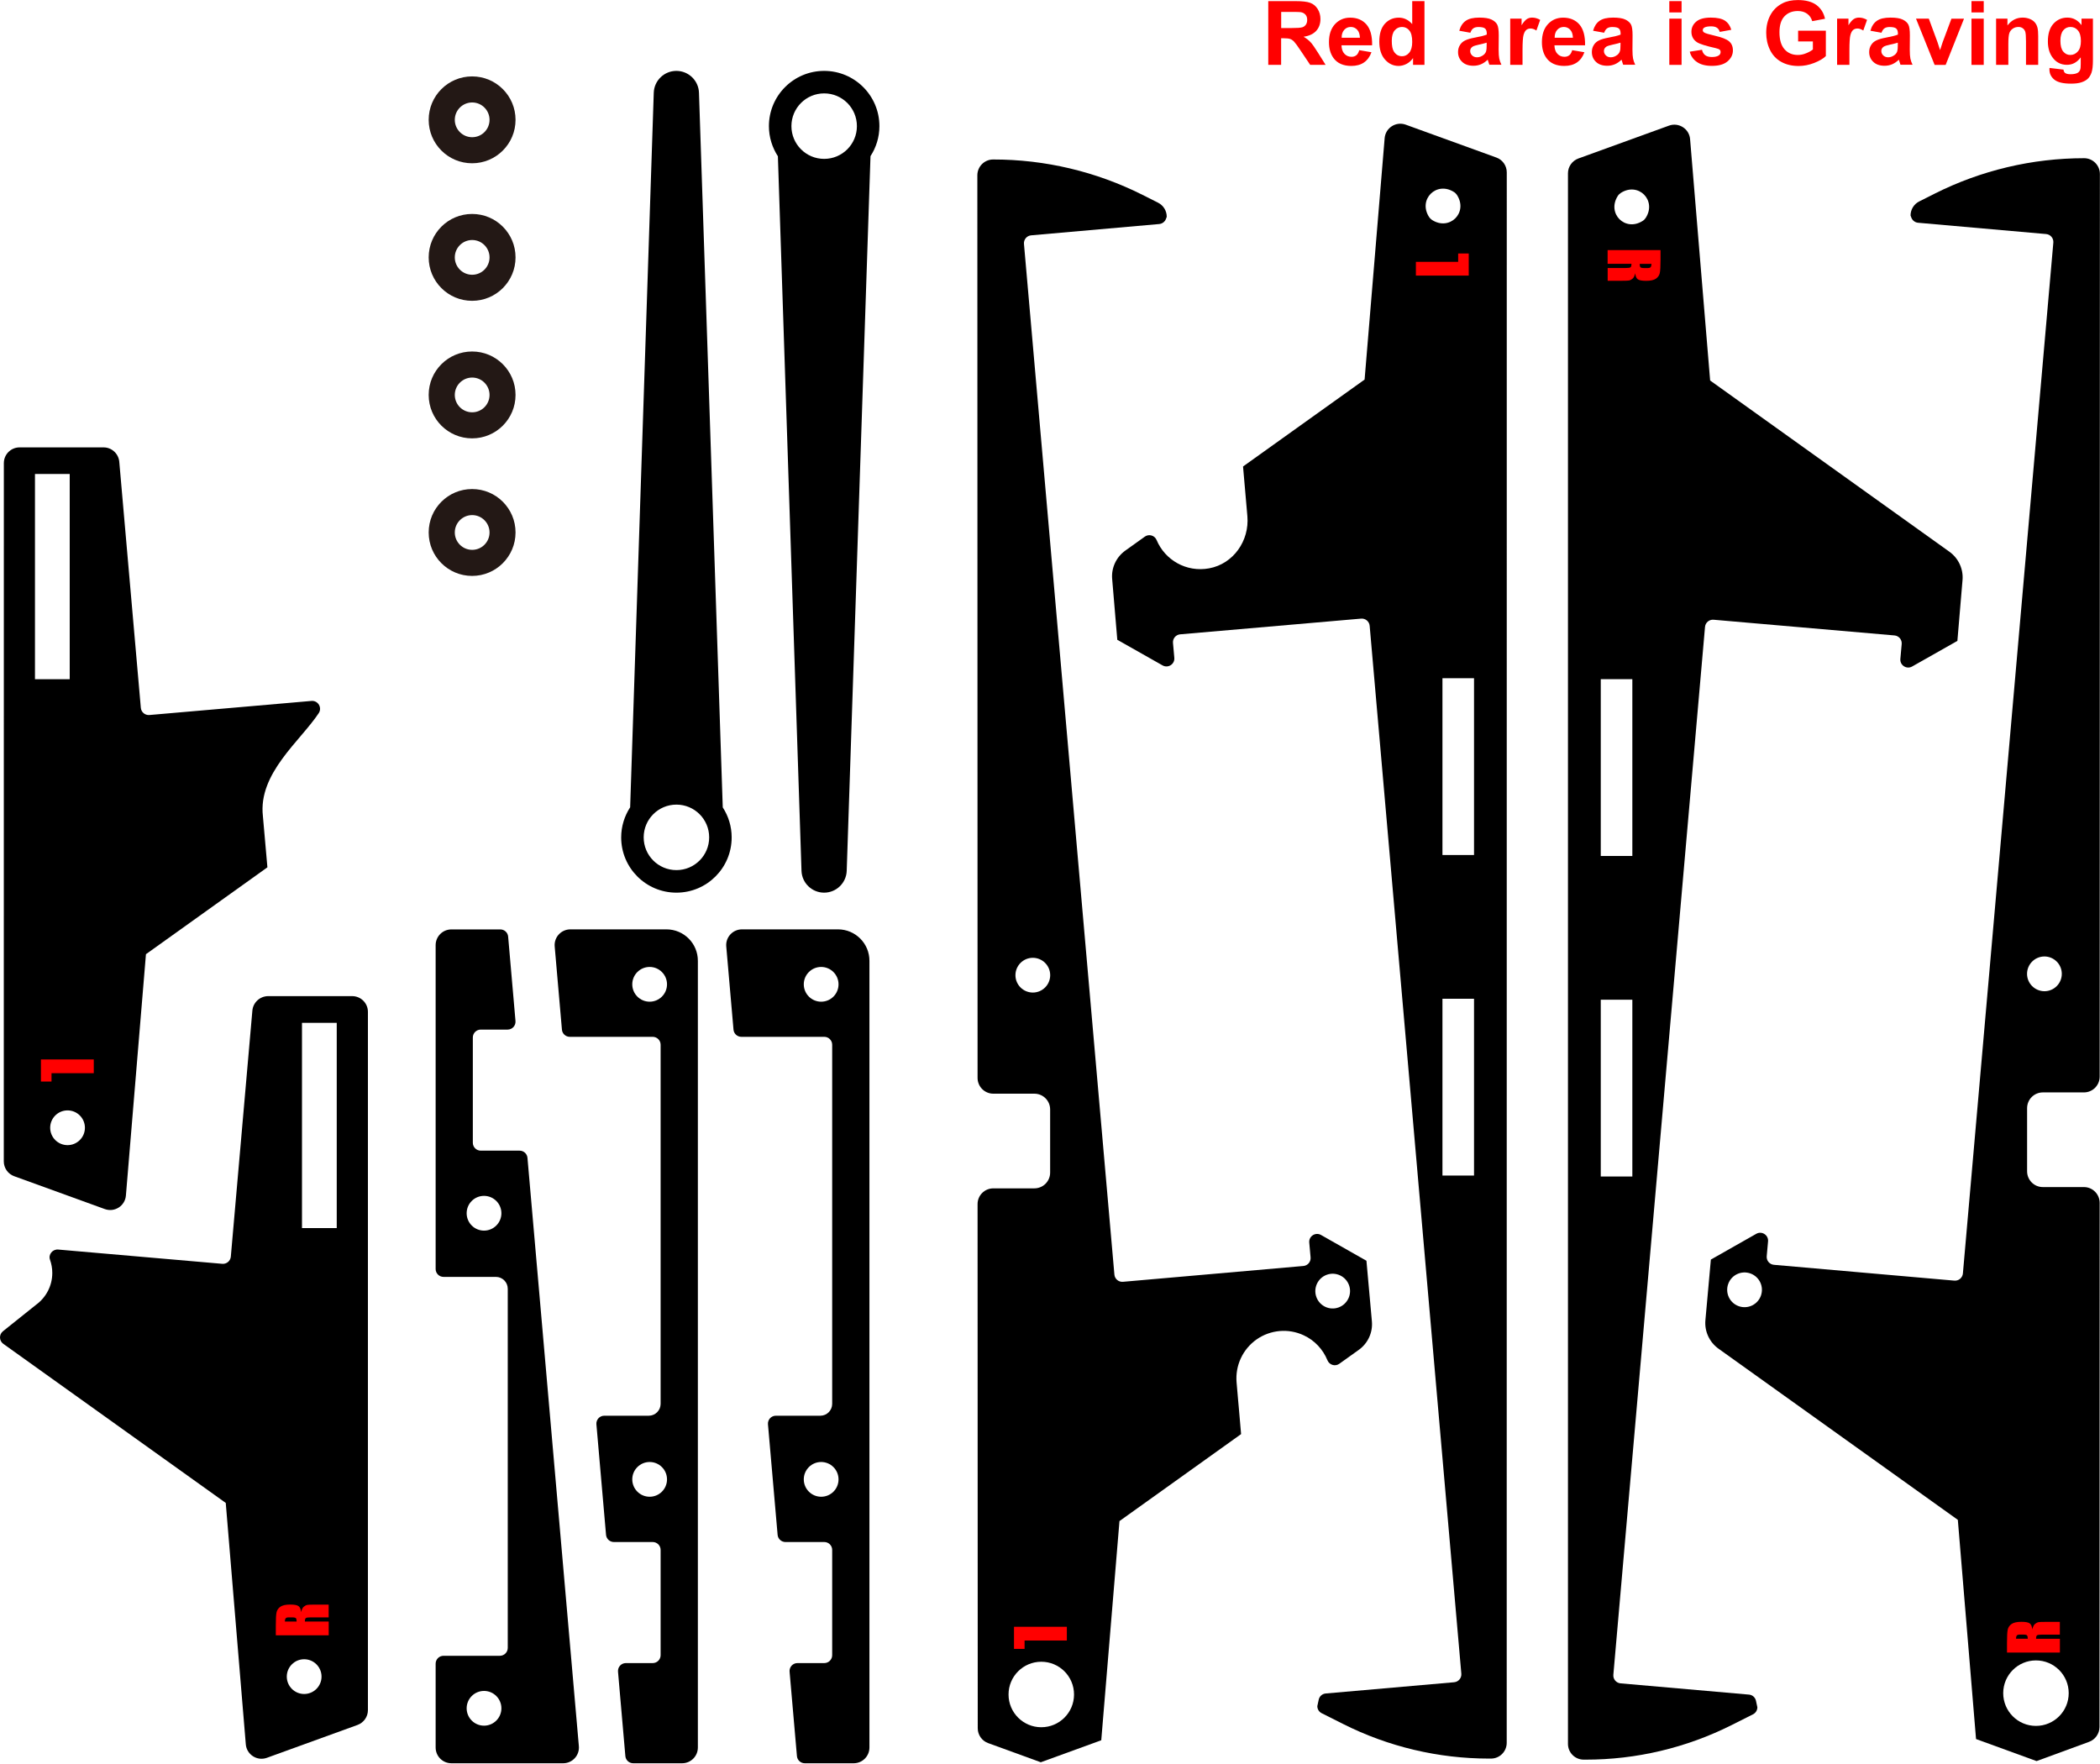
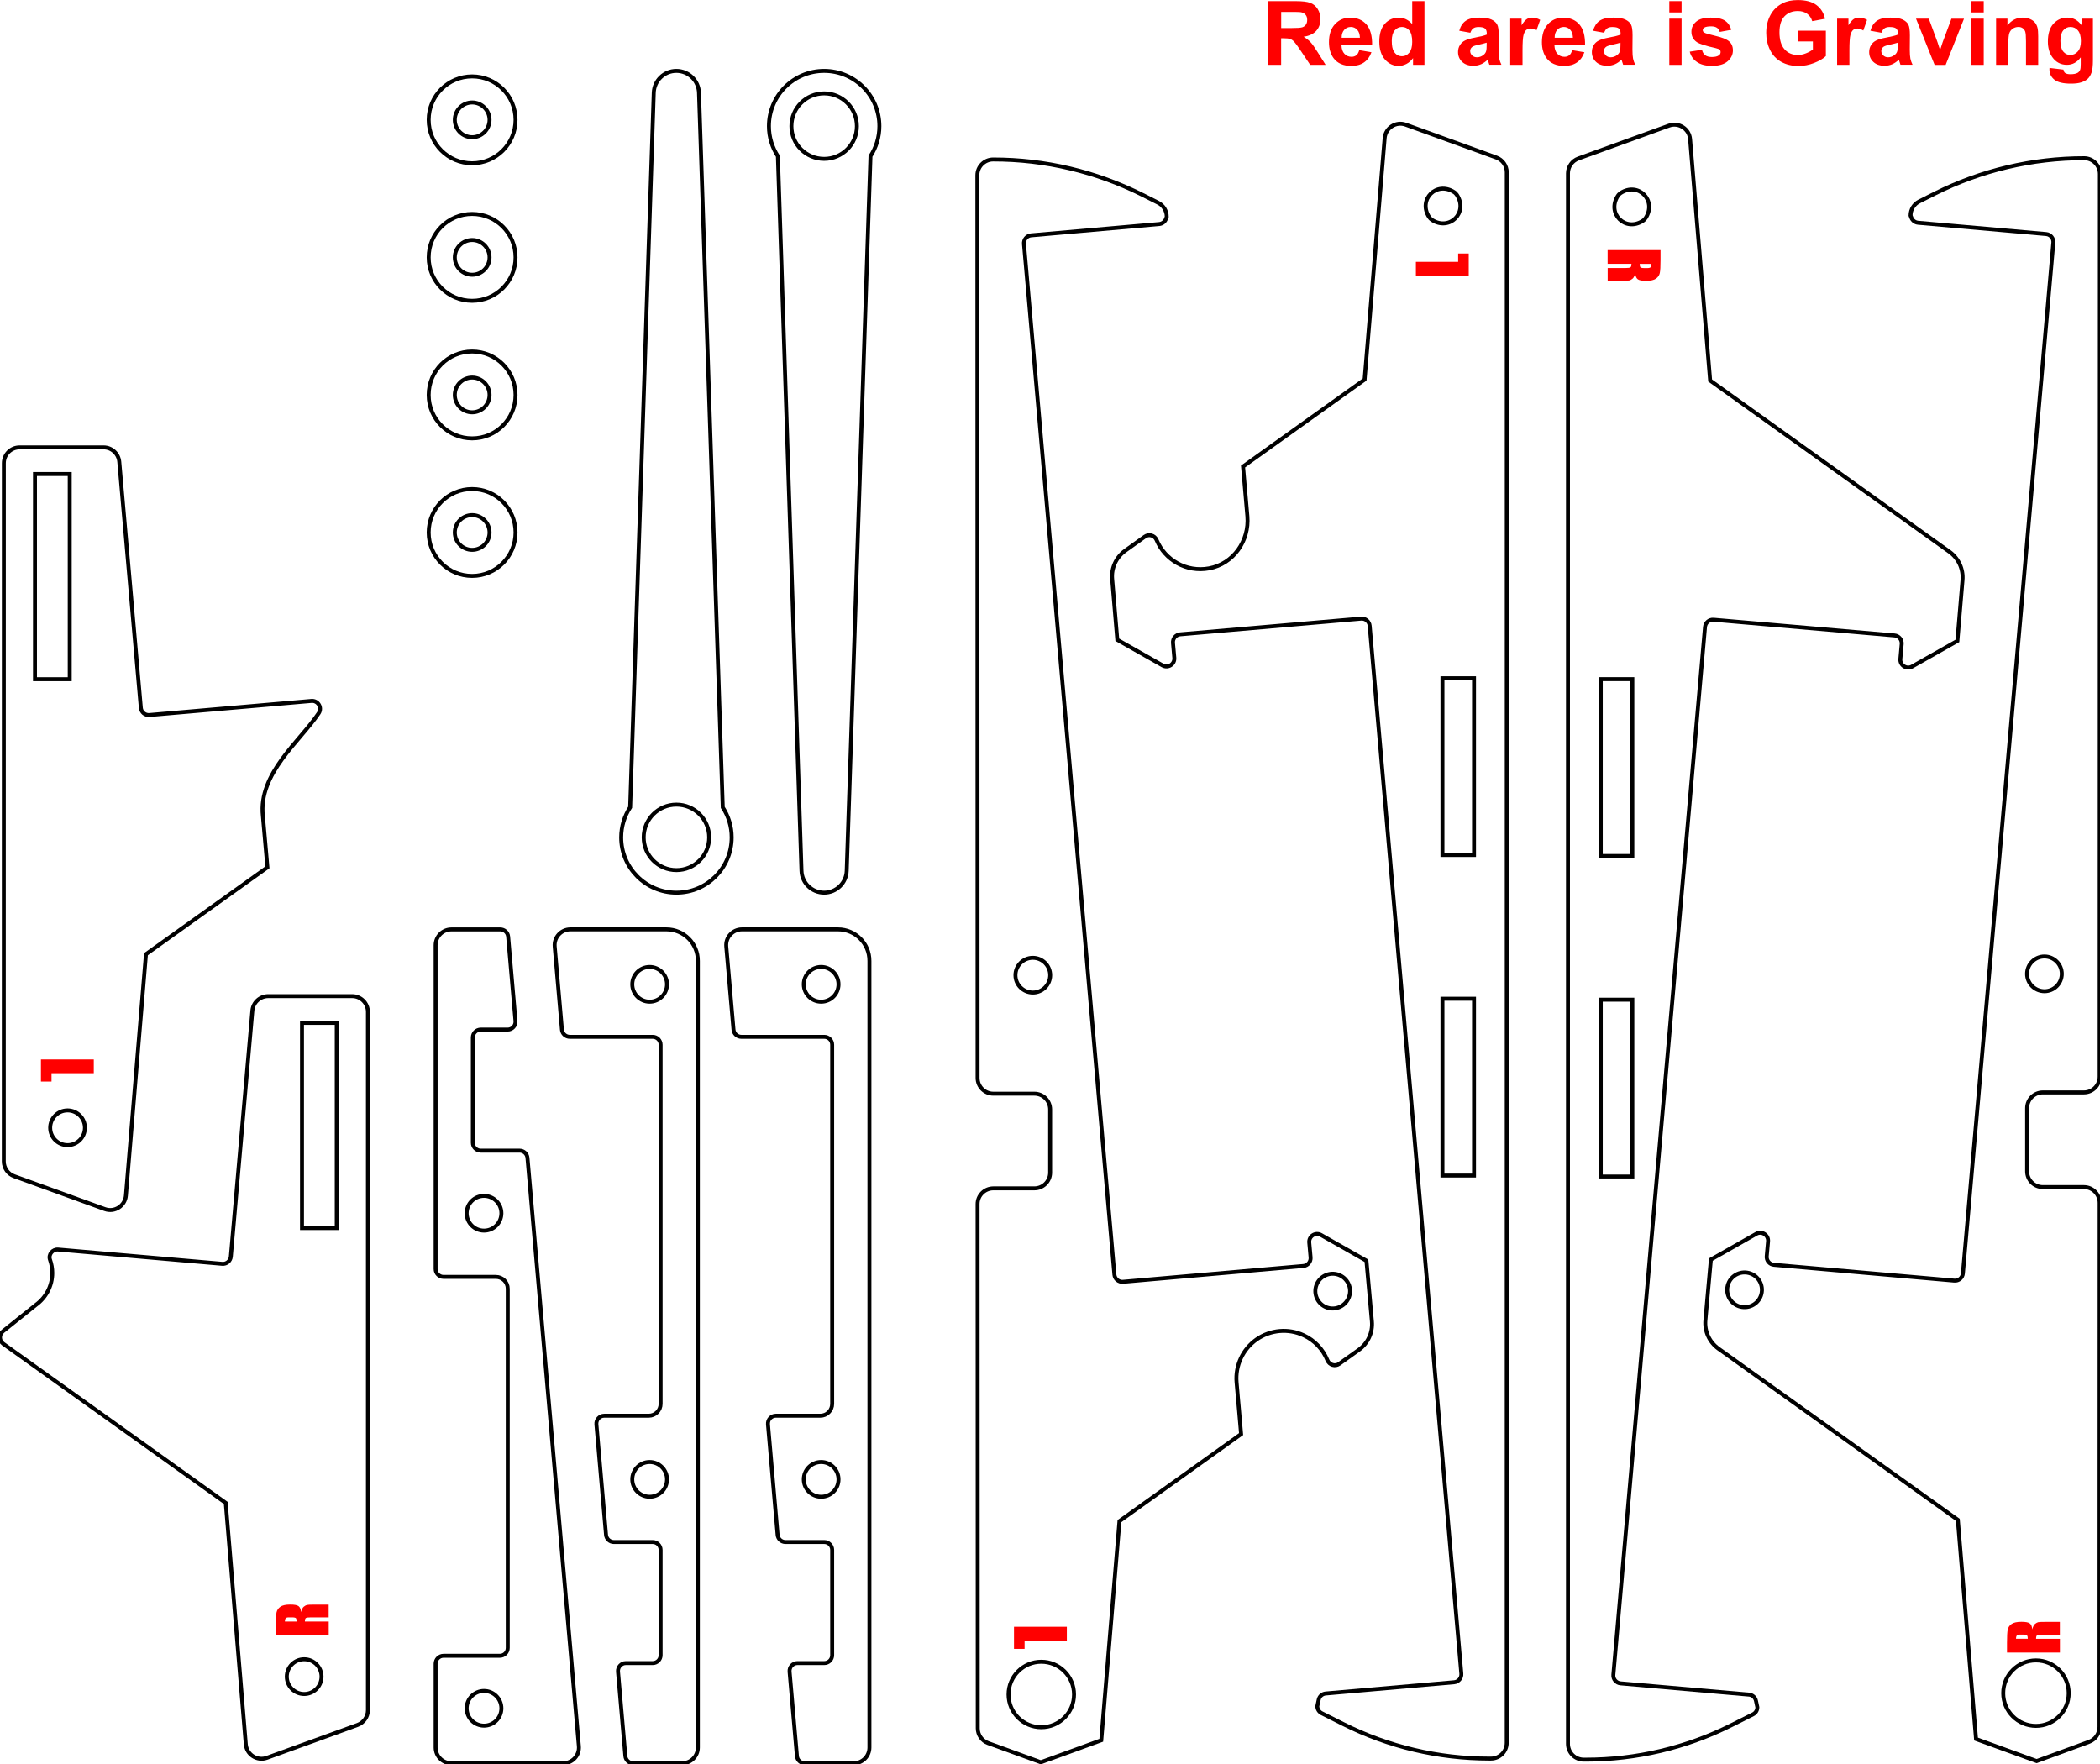
<svg xmlns="http://www.w3.org/2000/svg" version="1.1" x="0px" y="0px" viewBox="0 0 377.11 316.68" style="enable-background:new 0 0 377.11 316.68;" xml:space="preserve">
  <style type="text/css">
- 	.st0{fill:#231815;}
+ 	.st0{fill:none;stroke:#000000;stroke-width:0.709;stroke-miterlimit:10;}
	.st1{fill:#FF0000;}
</style>
  <g id="cut">
-     <path d="M119.67,166.89h-17.24c-1.66,0-2.97,1.42-2.82,3.08l1.3,14.93c0.06,0.73,0.68,1.29,1.41,1.29h14.89   c0.78,0,1.42,0.63,1.42,1.42v64.49c0,1.17-0.95,2.13-2.13,2.13h-7.99c-0.83,0-1.48,0.71-1.41,1.54l1.73,19.85   c0.06,0.73,0.68,1.29,1.41,1.29h6.97c0.78,0,1.42,0.63,1.42,1.42v18.9c0,0.78-0.63,1.42-1.42,1.42h-4.82   c-0.83,0-1.48,0.71-1.41,1.54l1.32,15.16c0.06,0.73,0.68,1.29,1.41,1.29l8.78,0c1.57,0,2.83-1.27,2.83-2.83l0-141.24   C125.34,169.43,122.81,166.89,119.67,166.89z M116.66,268.78c-1.72,0-3.12-1.4-3.12-3.12c0-1.72,1.4-3.12,3.12-3.12   c1.72,0,3.12,1.4,3.12,3.12C119.78,267.39,118.38,268.78,116.66,268.78z M116.66,179.88c-1.72,0-3.12-1.4-3.12-3.12   c0-1.72,1.4-3.12,3.12-3.12c1.72,0,3.12,1.4,3.12,3.12C119.78,178.48,118.38,179.88,116.66,179.88z" />
-     <path d="M150.48,166.89h-17.24c-1.66,0-2.97,1.42-2.82,3.08l1.3,14.93c0.06,0.73,0.68,1.29,1.41,1.29h14.89   c0.78,0,1.42,0.63,1.42,1.42v64.49c0,1.17-0.95,2.13-2.13,2.13h-7.99c-0.83,0-1.48,0.71-1.41,1.54l1.73,19.85   c0.06,0.73,0.68,1.29,1.41,1.29h6.97c0.78,0,1.42,0.63,1.42,1.42v18.9c0,0.78-0.63,1.42-1.42,1.42h-4.82   c-0.83,0-1.48,0.71-1.41,1.54l1.32,15.16c0.06,0.73,0.68,1.29,1.41,1.29l8.78,0c1.57,0,2.83-1.27,2.83-2.83l0-141.24   C156.15,169.43,153.61,166.89,150.48,166.89z M147.46,268.78c-1.72,0-3.12-1.4-3.12-3.12c0-1.72,1.4-3.12,3.12-3.12   c1.72,0,3.12,1.4,3.12,3.12C150.58,267.39,149.19,268.78,147.46,268.78z M147.46,179.88c-1.72,0-3.12-1.4-3.12-3.12   c0-1.72,1.4-3.12,3.12-3.12c1.72,0,3.12,1.4,3.12,3.12C150.58,178.48,149.19,179.88,147.46,179.88z" />
-     <path d="M79.65,229.3h9.4c1.17,0,2.13,0.95,2.13,2.13v64.49c0,0.78-0.63,1.42-1.42,1.42H79.65c-0.78,0-1.42,0.63-1.42,1.42l0,15.05   c0,1.57,1.27,2.83,2.83,2.83h20.07c1.66,0,2.97-1.42,2.82-3.08l-9.23-105.64c-0.06-0.73-0.68-1.29-1.41-1.29h-6.98   c-0.78,0-1.42-0.63-1.42-1.42v-18.9c0-0.78,0.63-1.42,1.42-1.42h4.83c0.83,0,1.48-0.71,1.41-1.54l-1.32-15.16   c-0.06-0.73-0.68-1.29-1.41-1.29l-8.78,0c-1.57,0-2.83,1.27-2.83,2.83l0,58.16C78.23,228.67,78.87,229.3,79.65,229.3z    M86.92,309.89c-1.72,0-3.12-1.4-3.12-3.12c0-1.72,1.4-3.12,3.12-3.12c1.72,0,3.12,1.4,3.12,3.12   C90.04,308.49,88.64,309.89,86.92,309.89z M86.92,214.75c1.72,0,3.12,1.4,3.12,3.12c0,1.72-1.4,3.12-3.12,3.12   c-1.72,0-3.12-1.4-3.12-3.12C83.8,216.14,85.2,214.75,86.92,214.75z" />
+     <path class="st0" d="M119.67,166.89h-17.24c-1.66,0-2.97,1.42-2.82,3.08l1.3,14.93c0.06,0.73,0.68,1.29,1.41,1.29h14.89   c0.78,0,1.42,0.63,1.42,1.42v64.49c0,1.17-0.95,2.13-2.13,2.13h-7.99c-0.83,0-1.48,0.71-1.41,1.54l1.73,19.85   c0.06,0.73,0.68,1.29,1.41,1.29h6.97c0.78,0,1.42,0.63,1.42,1.42v18.9c0,0.78-0.63,1.42-1.42,1.42h-4.82   c-0.83,0-1.48,0.71-1.41,1.54l1.32,15.16c0.06,0.73,0.68,1.29,1.41,1.29l8.78,0c1.57,0,2.83-1.27,2.83-2.83l0-141.24   C125.34,169.43,122.81,166.89,119.67,166.89z M116.66,268.78c-1.72,0-3.12-1.4-3.12-3.12c0-1.72,1.4-3.12,3.12-3.12   c1.72,0,3.12,1.4,3.12,3.12C119.78,267.39,118.38,268.78,116.66,268.78z M116.66,179.88c-1.72,0-3.12-1.4-3.12-3.12   c0-1.72,1.4-3.12,3.12-3.12c1.72,0,3.12,1.4,3.12,3.12C119.78,178.48,118.38,179.88,116.66,179.88z" />
+     <path class="st0" d="M150.48,166.89h-17.24c-1.66,0-2.97,1.42-2.82,3.08l1.3,14.93c0.06,0.73,0.68,1.29,1.41,1.29h14.89   c0.78,0,1.42,0.63,1.42,1.42v64.49c0,1.17-0.95,2.13-2.13,2.13h-7.99c-0.83,0-1.48,0.71-1.41,1.54l1.73,19.85   c0.06,0.73,0.68,1.29,1.41,1.29h6.97c0.78,0,1.42,0.63,1.42,1.42v18.9c0,0.78-0.63,1.42-1.42,1.42h-4.82   c-0.83,0-1.48,0.71-1.41,1.54l1.32,15.16c0.06,0.73,0.68,1.29,1.41,1.29l8.78,0c1.57,0,2.83-1.27,2.83-2.83l0-141.24   C156.15,169.43,153.61,166.89,150.48,166.89z M147.46,268.78c-1.72,0-3.12-1.4-3.12-3.12c0-1.72,1.4-3.12,3.12-3.12   c1.72,0,3.12,1.4,3.12,3.12C150.58,267.39,149.19,268.78,147.46,268.78z M147.46,179.88c-1.72,0-3.12-1.4-3.12-3.12   c0-1.72,1.4-3.12,3.12-3.12c1.72,0,3.12,1.4,3.12,3.12C150.58,178.48,149.19,179.88,147.46,179.88z" />
+     <path class="st0" d="M79.65,229.3h9.4c1.17,0,2.13,0.95,2.13,2.13v64.49c0,0.78-0.63,1.42-1.42,1.42H79.65   c-0.78,0-1.42,0.63-1.42,1.42l0,15.05c0,1.57,1.27,2.83,2.83,2.83h20.07c1.66,0,2.97-1.42,2.82-3.08l-9.23-105.64   c-0.06-0.73-0.68-1.29-1.41-1.29h-6.98c-0.78,0-1.42-0.63-1.42-1.42v-18.9c0-0.78,0.63-1.42,1.42-1.42h4.83   c0.83,0,1.48-0.71,1.41-1.54l-1.32-15.16c-0.06-0.73-0.68-1.29-1.41-1.29l-8.78,0c-1.57,0-2.83,1.27-2.83,2.83l0,58.16   C78.23,228.67,78.87,229.3,79.65,229.3z M86.92,309.89c-1.72,0-3.12-1.4-3.12-3.12c0-1.72,1.4-3.12,3.12-3.12   c1.72,0,3.12,1.4,3.12,3.12C90.04,308.49,88.64,309.89,86.92,309.89z M86.92,214.75c1.72,0,3.12,1.4,3.12,3.12   c0,1.72-1.4,3.12-3.12,3.12c-1.72,0-3.12-1.4-3.12-3.12C83.8,216.14,85.2,214.75,86.92,214.75z" />
    <g>
-       <path d="M45.32,181.48l-3.87,44.18c-0.07,0.78-0.76,1.36-1.54,1.29l-29.46-2.56c-1-0.09-1.81,0.88-1.47,1.83    c0.26,0.74,0.41,1.54,0.41,2.37c0,2.35-1.15,4.43-2.92,5.72l-5.94,4.75c-0.73,0.59-0.7,1.71,0.06,2.26l39.95,28.57l3.6,43.34    c0.15,1.86,2.04,3.07,3.79,2.43l16.27-5.9c1.12-0.41,1.87-1.47,1.87-2.66l0-125.39c0-1.57-1.27-2.83-2.83-2.83H48.14    C46.67,178.9,45.45,180.02,45.32,181.48z M57.74,301.08c0,1.72-1.4,3.12-3.12,3.12c-1.72,0-3.12-1.4-3.12-3.12    c0-1.72,1.4-3.12,3.12-3.12C56.34,297.96,57.74,299.36,57.74,301.08z M60.47,183.68v36.85h-6.24v-36.85H60.47z" />
+       <path class="st0" d="M45.32,181.48l-3.87,44.18c-0.07,0.78-0.76,1.36-1.54,1.29l-29.46-2.56c-1-0.09-1.81,0.88-1.47,1.83    c0.26,0.74,0.41,1.54,0.41,2.37c0,2.35-1.15,4.43-2.92,5.72l-5.94,4.75c-0.73,0.59-0.7,1.71,0.06,2.26l39.95,28.57l3.6,43.34    c0.15,1.86,2.04,3.07,3.79,2.43l16.27-5.9c1.12-0.41,1.87-1.47,1.87-2.66l0-125.39c0-1.57-1.27-2.83-2.83-2.83H48.14    C46.67,178.9,45.45,180.02,45.32,181.48z M57.74,301.08c0,1.72-1.4,3.12-3.12,3.12c-1.72,0-3.12-1.4-3.12-3.12    c0-1.72,1.4-3.12,3.12-3.12C56.34,297.96,57.74,299.36,57.74,301.08z M60.47,183.68v36.85h-6.24v-36.85H60.47z" />
    </g>
-     <path d="M0.68,208.56c0,1.19,0.75,2.26,1.87,2.66l16.27,5.9c1.76,0.64,3.64-0.57,3.79-2.43l3.6-43.34l21.81-15.6l-0.81-9.2   c-0.87-7.68,6.7-13.45,10.03-18.49c0.65-0.99-0.13-2.29-1.31-2.19l-29.1,2.53c-0.78,0.07-1.47-0.51-1.54-1.29l-3.87-44.18   c-0.13-1.46-1.35-2.59-2.82-2.59H3.52c-1.57,0-2.83,1.27-2.83,2.83L0.68,208.56z M15.25,202.52c0,1.72-1.4,3.12-3.12,3.12   c-1.72,0-3.12-1.4-3.12-3.12c0-1.72,1.4-3.12,3.12-3.12C13.85,199.4,15.25,200.8,15.25,202.52z M6.28,85.12h6.24v36.85H6.28V85.12z   " />
-     <path d="M197.76,312.51l3.27-39.36l21.84-15.62l-0.38-4.4l-0.16-1.78l-0.27-3.11c-0.26-3.03,1.11-5.96,3.59-7.71v0   c2.49-1.74,5.72-2.03,8.47-0.74h0c1.96,0.91,3.46,2.53,4.25,4.47c0.35,0.86,1.39,1.18,2.14,0.64l3.5-2.5   c1.63-1.17,2.53-3.11,2.35-5.11l-0.98-10.89l-8.16-4.63c-0.99-0.56-2.21,0.22-2.11,1.36l0.24,2.67c0.07,0.78-0.51,1.47-1.29,1.54   l-32.4,2.84c-0.78,0.07-1.47-0.51-1.54-1.29L183.88,43.8c-0.07-0.78,0.51-1.47,1.29-1.54l23-2.03c0.54-0.05,1-0.4,1.2-0.9l0.15-0.4   c0-1.07-0.6-2.05-1.56-2.53l-2.78-1.4c-8.33-4.19-17.52-6.37-26.84-6.36c-1.56,0-2.83,1.27-2.83,2.84l0.04,162.09   c0,1.57,1.27,2.83,2.83,2.83l7.37,0c1.57,0,2.83,1.27,2.83,2.83v11.34c0,1.57-1.27,2.83-2.83,2.83l-7.37,0   c-1.57,0-2.84,1.27-2.83,2.84l0.03,94.12c0,1.19,0.75,2.26,1.87,2.66l9.45,3.44L197.76,312.51z M182.35,175.12   c0-1.72,1.4-3.12,3.12-3.12c1.72,0,3.12,1.4,3.12,3.12s-1.4,3.12-3.12,3.12C183.74,178.23,182.35,176.84,182.35,175.12z    M236.39,232.92c-0.59-1.62,0.25-3.41,1.86-4c1.62-0.59,3.41,0.25,4,1.86s-0.25,3.41-1.86,4   C238.77,235.38,236.98,234.54,236.39,232.92z M181.11,304.29c0-3.25,2.63-5.88,5.88-5.88s5.88,2.63,5.88,5.88s-2.63,5.88-5.88,5.88   S181.11,307.54,181.11,304.29z" />
-     <path d="M375.15,312.79c1.12-0.41,1.86-1.47,1.87-2.66l0.03-94.12c0-1.57-1.27-2.84-2.83-2.84l-7.37,0c-1.57,0-2.83-1.27-2.83-2.83   V199c0-1.57,1.27-2.83,2.83-2.83l7.37,0c1.57,0,2.83-1.27,2.83-2.83l0.04-162.09c0-1.57-1.27-2.84-2.83-2.84   c-9.32,0-18.51,2.18-26.83,6.36l-2.78,1.4c-0.96,0.48-1.56,1.46-1.56,2.53l0.15,0.4c0.2,0.5,0.66,0.85,1.2,0.9l23,2.03   c0.78,0.07,1.36,0.76,1.29,1.54l-16.24,185.11c-0.07,0.78-0.76,1.36-1.54,1.29l-32.4-2.84c-0.78-0.07-1.36-0.76-1.29-1.54   l0.24-2.67c0.1-1.14-1.12-1.92-2.11-1.36l-8.16,4.63l-0.98,10.89c-0.18,2,0.72,3.94,2.35,5.11l42.98,30.74l3.27,39.36l10.87,3.96   L375.15,312.79z M364.01,174.88c0-1.72,1.4-3.12,3.12-3.12c1.72,0,3.12,1.4,3.12,3.12c0,1.72-1.4,3.12-3.12,3.12   C365.41,177.99,364.01,176.6,364.01,174.88z M312.21,234.55c-1.62-0.59-2.45-2.38-1.86-4s2.38-2.45,4-1.86   c1.62,0.59,2.45,2.38,1.86,4S313.83,235.14,312.21,234.55z M359.73,304.05c0-3.25,2.63-5.88,5.88-5.88s5.88,2.63,5.88,5.88   s-2.63,5.88-5.88,5.88S359.73,307.3,359.73,304.05z" />
-     <path d="M148,12.73c-5.48,0-9.92,4.44-9.92,9.92c0,2,0.6,3.85,1.61,5.41l4.24,128.31c0.07,2.19,1.87,3.93,4.06,3.93   c2.19,0,3.99-1.74,4.06-3.93l4.27-128.33c1.01-1.55,1.6-3.4,1.6-5.39C157.92,17.17,153.47,12.73,148,12.73z M148,16.77   c3.25,0,5.88,2.63,5.88,5.88s-2.63,5.88-5.88,5.88s-5.88-2.63-5.88-5.88S144.75,16.77,148,16.77z" />
-     <path d="M131.39,150.38c0-1.99-0.59-3.84-1.6-5.39l-4.27-128.33c-0.07-2.19-1.87-3.93-4.06-3.93c-2.19,0-3.99,1.74-4.06,3.93   l-4.24,128.31c-1.01,1.56-1.61,3.41-1.61,5.41c0,5.48,4.44,9.92,9.92,9.92S131.39,155.86,131.39,150.38z M115.59,150.37   c0-3.25,2.63-5.88,5.88-5.88s5.88,2.63,5.88,5.88s-2.63,5.88-5.88,5.88S115.59,153.62,115.59,150.37z" />
+     <path class="st0" d="M0.68,208.56c0,1.19,0.75,2.26,1.87,2.66l16.27,5.9c1.76,0.64,3.64-0.57,3.79-2.43l3.6-43.34l21.81-15.6   l-0.81-9.2c-0.87-7.68,6.7-13.45,10.03-18.49c0.65-0.99-0.13-2.29-1.31-2.19l-29.1,2.53c-0.78,0.07-1.47-0.51-1.54-1.29   l-3.87-44.18c-0.13-1.46-1.35-2.59-2.82-2.59H3.52c-1.57,0-2.83,1.27-2.83,2.83L0.68,208.56z M15.25,202.52   c0,1.72-1.4,3.12-3.12,3.12c-1.72,0-3.12-1.4-3.12-3.12c0-1.72,1.4-3.12,3.12-3.12C13.85,199.4,15.25,200.8,15.25,202.52z    M6.28,85.12h6.24v36.85H6.28V85.12z" />
+     <path class="st0" d="M197.76,312.51l3.27-39.36l21.84-15.62l-0.38-4.4l-0.16-1.78l-0.27-3.11c-0.26-3.03,1.11-5.96,3.59-7.71v0   c2.49-1.74,5.72-2.03,8.47-0.74h0c1.96,0.91,3.46,2.53,4.25,4.47c0.35,0.86,1.39,1.18,2.14,0.64l3.5-2.5   c1.63-1.17,2.53-3.11,2.35-5.11l-0.98-10.89l-8.16-4.63c-0.99-0.56-2.21,0.22-2.11,1.36l0.24,2.67c0.07,0.78-0.51,1.47-1.29,1.54   l-32.4,2.84c-0.78,0.07-1.47-0.51-1.54-1.29L183.88,43.8c-0.07-0.78,0.51-1.47,1.29-1.54l23-2.03c0.54-0.05,1-0.4,1.2-0.9l0.15-0.4   c0-1.07-0.6-2.05-1.56-2.53l-2.78-1.4c-8.33-4.19-17.52-6.37-26.84-6.36c-1.56,0-2.83,1.27-2.83,2.84l0.04,162.09   c0,1.57,1.27,2.83,2.83,2.83l7.37,0c1.57,0,2.83,1.27,2.83,2.83v11.34c0,1.57-1.27,2.83-2.83,2.83l-7.37,0   c-1.57,0-2.84,1.27-2.83,2.84l0.03,94.12c0,1.19,0.75,2.26,1.87,2.66l9.45,3.44L197.76,312.51z M182.35,175.12   c0-1.72,1.4-3.12,3.12-3.12c1.72,0,3.12,1.4,3.12,3.12s-1.4,3.12-3.12,3.12C183.74,178.23,182.35,176.84,182.35,175.12z    M236.39,232.92c-0.59-1.62,0.25-3.41,1.86-4c1.62-0.59,3.41,0.25,4,1.86s-0.25,3.41-1.86,4   C238.77,235.38,236.98,234.54,236.39,232.92z M181.11,304.29c0-3.25,2.63-5.88,5.88-5.88s5.88,2.63,5.88,5.88s-2.63,5.88-5.88,5.88   S181.11,307.54,181.11,304.29z" />
+     <path class="st0" d="M375.15,312.79c1.12-0.41,1.86-1.47,1.87-2.66l0.03-94.12c0-1.57-1.27-2.84-2.83-2.84l-7.37,0   c-1.57,0-2.83-1.27-2.83-2.83V199c0-1.57,1.27-2.83,2.83-2.83l7.37,0c1.57,0,2.83-1.27,2.83-2.83l0.04-162.09   c0-1.57-1.27-2.84-2.83-2.84c-9.32,0-18.51,2.18-26.83,6.36l-2.78,1.4c-0.96,0.48-1.56,1.46-1.56,2.53l0.15,0.4   c0.2,0.5,0.66,0.85,1.2,0.9l23,2.03c0.78,0.07,1.36,0.76,1.29,1.54l-16.24,185.11c-0.07,0.78-0.76,1.36-1.54,1.29l-32.4-2.84   c-0.78-0.07-1.36-0.76-1.29-1.54l0.24-2.67c0.1-1.14-1.12-1.92-2.11-1.36l-8.16,4.63l-0.98,10.89c-0.18,2,0.72,3.94,2.35,5.11   l42.98,30.74l3.27,39.36l10.87,3.96L375.15,312.79z M364.01,174.88c0-1.72,1.4-3.12,3.12-3.12c1.72,0,3.12,1.4,3.12,3.12   c0,1.72-1.4,3.12-3.12,3.12C365.41,177.99,364.01,176.6,364.01,174.88z M312.21,234.55c-1.62-0.59-2.45-2.38-1.86-4   s2.38-2.45,4-1.86c1.62,0.59,2.45,2.38,1.86,4S313.83,235.14,312.21,234.55z M359.73,304.05c0-3.25,2.63-5.88,5.88-5.88   s5.88,2.63,5.88,5.88s-2.63,5.88-5.88,5.88S359.73,307.3,359.73,304.05z" />
+     <path class="st0" d="M148,12.73c-5.48,0-9.92,4.44-9.92,9.92c0,2,0.6,3.85,1.61,5.41l4.24,128.31c0.07,2.19,1.87,3.93,4.06,3.93   c2.19,0,3.99-1.74,4.06-3.93l4.27-128.33c1.01-1.55,1.6-3.4,1.6-5.39C157.92,17.17,153.47,12.73,148,12.73z M148,16.77   c3.25,0,5.88,2.63,5.88,5.88s-2.63,5.88-5.88,5.88s-5.88-2.63-5.88-5.88S144.75,16.77,148,16.77z" />
+     <path class="st0" d="M131.39,150.38c0-1.99-0.59-3.84-1.6-5.39l-4.27-128.33c-0.07-2.19-1.87-3.93-4.06-3.93   c-2.19,0-3.99,1.74-4.06,3.93l-4.24,128.31c-1.01,1.56-1.61,3.41-1.61,5.41c0,5.48,4.44,9.92,9.92,9.92   S131.39,155.86,131.39,150.38z M115.59,150.37c0-3.25,2.63-5.88,5.88-5.88s5.88,2.63,5.88,5.88s-2.63,5.88-5.88,5.88   S115.59,153.62,115.59,150.37z" />
    <g>
-       <path d="M310.94,309.79l3.86-1.94c0.48-0.24,0.78-0.73,0.78-1.27l-0.25-1.16c-0.13-0.61-0.64-1.06-1.26-1.11l-23.06-2.02    c-0.78-0.07-1.36-0.76-1.29-1.54l16.46-188.17c0.07-0.78,0.76-1.36,1.54-1.29l32.49,2.82c0.78,0.07,1.36,0.76,1.29,1.54    l-0.24,2.68c-0.1,1.14,1.12,1.92,2.11,1.36l8.13-4.6l0.92-10.9c0.18-2-0.72-3.94-2.35-5.11L307.1,68.33l-3.6-43.34    c-0.15-1.86-2.04-3.07-3.79-2.43l-16.27,5.9c-1.12,0.41-1.87,1.47-1.87,2.66l0,282.04c0,1.57,1.27,2.83,2.83,2.83h0.34    C293.84,316,302.81,313.87,310.94,309.79z M287.46,121.96h5.67v31.75h-5.67V121.96z M295,39.66c-3.15,2.03-6.5-1.32-4.48-4.48    c0.13-0.21,0.32-0.39,0.53-0.53c3.15-2.03,6.5,1.32,4.48,4.48C295.39,39.34,295.21,39.53,295,39.66z M287.46,211.27v-31.75h5.67    v31.75H287.46z" />
+       <path class="st0" d="M310.94,309.79l3.86-1.94c0.48-0.24,0.78-0.73,0.78-1.27l-0.25-1.16c-0.13-0.61-0.64-1.06-1.26-1.11    l-23.06-2.02c-0.78-0.07-1.36-0.76-1.29-1.54l16.46-188.17c0.07-0.78,0.76-1.36,1.54-1.29l32.49,2.82    c0.78,0.07,1.36,0.76,1.29,1.54l-0.24,2.68c-0.1,1.14,1.12,1.92,2.11,1.36l8.13-4.6l0.92-10.9c0.18-2-0.72-3.94-2.35-5.11    L307.1,68.33l-3.6-43.34c-0.15-1.86-2.04-3.07-3.79-2.43l-16.27,5.9c-1.12,0.41-1.87,1.47-1.87,2.66l0,282.04    c0,1.57,1.27,2.83,2.83,2.83h0.34C293.84,316,302.81,313.87,310.94,309.79z M287.46,121.96h5.67v31.75h-5.67V121.96z M295,39.66    c-3.15,2.03-6.5-1.32-4.48-4.48c0.13-0.21,0.32-0.39,0.53-0.53c3.15-2.03,6.5,1.32,4.48,4.48C295.39,39.34,295.21,39.53,295,39.66    z M287.46,211.27v-31.75h5.67v31.75H287.46z" />
    </g>
-     <path d="M270.58,30.95c0-1.19-0.75-2.26-1.87-2.66l-16.27-5.9c-1.76-0.64-3.64,0.57-3.79,2.43l-3.6,43.34l-21.83,15.61l0.78,8.94   c0.38,4.4-2.52,8.55-6.87,9.35c-4.11,0.76-7.94-1.51-9.43-5.08c-0.35-0.84-1.38-1.14-2.12-0.61l-3.51,2.51   c-1.63,1.17-2.53,3.11-2.35,5.11l0.92,10.9l8.13,4.6c0.99,0.56,2.21-0.22,2.11-1.36l-0.24-2.68c-0.07-0.78,0.51-1.47,1.29-1.54   l32.49-2.82c0.78-0.07,1.47,0.51,1.54,1.29l16.46,188.17c0.07,0.78-0.51,1.47-1.29,1.54l-23.06,2.02c-0.62,0.05-1.13,0.5-1.26,1.11   l-0.25,1.16c0,0.54,0.3,1.03,0.78,1.27l3.86,1.94c8.13,4.09,17.1,6.21,26.2,6.21h0.34c1.57,0,2.83-1.27,2.83-2.83L270.58,30.95z    M256.63,38.97c-2.03-3.15,1.33-6.5,4.48-4.48c0.21,0.13,0.39,0.32,0.53,0.53c2.03,3.15-1.32,6.5-4.48,4.48   C256.95,39.36,256.76,39.17,256.63,38.97z M264.7,211.1h-5.67v-31.75h5.67V211.1z M264.7,153.54h-5.67v-31.75h5.67V153.54z" />
+     <path class="st0" d="M270.58,30.95c0-1.19-0.75-2.26-1.87-2.66l-16.27-5.9c-1.76-0.64-3.64,0.57-3.79,2.43l-3.6,43.34l-21.83,15.61   l0.78,8.94c0.38,4.4-2.52,8.55-6.87,9.35c-4.11,0.76-7.94-1.51-9.43-5.08c-0.35-0.84-1.38-1.14-2.12-0.61l-3.51,2.51   c-1.63,1.17-2.53,3.11-2.35,5.11l0.92,10.9l8.13,4.6c0.99,0.56,2.21-0.22,2.11-1.36l-0.24-2.68c-0.07-0.78,0.51-1.47,1.29-1.54   l32.49-2.82c0.78-0.07,1.47,0.51,1.54,1.29l16.46,188.17c0.07,0.78-0.51,1.47-1.29,1.54l-23.06,2.02c-0.62,0.05-1.13,0.5-1.26,1.11   l-0.25,1.16c0,0.54,0.3,1.03,0.78,1.27l3.86,1.94c8.13,4.09,17.1,6.21,26.2,6.21h0.34c1.57,0,2.83-1.27,2.83-2.83L270.58,30.95z    M256.63,38.97c-2.03-3.15,1.33-6.5,4.48-4.48c0.21,0.13,0.39,0.32,0.53,0.53c2.03,3.15-1.32,6.5-4.48,4.48   C256.95,39.36,256.76,39.17,256.63,38.97z M264.7,211.1h-5.67v-31.75h5.67V211.1z M264.7,153.54h-5.67v-31.75h5.67V153.54z" />
    <path class="st0" d="M92.58,21.52c0-4.31-3.49-7.8-7.8-7.8s-7.8,3.49-7.8,7.8c0,4.31,3.49,7.8,7.8,7.8S92.58,25.83,92.58,21.52z    M81.67,21.52c0-1.72,1.4-3.12,3.12-3.12s3.12,1.4,3.12,3.12c0,1.72-1.4,3.12-3.12,3.12S81.67,23.24,81.67,21.52z" />
    <path class="st0" d="M92.58,46.22c0-4.31-3.49-7.8-7.8-7.8s-7.8,3.49-7.8,7.8c0,4.31,3.49,7.8,7.8,7.8S92.58,50.53,92.58,46.22z    M81.67,46.22c0-1.72,1.4-3.12,3.12-3.12s3.12,1.4,3.12,3.12c0,1.72-1.4,3.12-3.12,3.12S81.67,47.94,81.67,46.22z" />
    <path class="st0" d="M92.58,70.92c0-4.31-3.49-7.8-7.8-7.8s-7.8,3.49-7.8,7.8c0,4.31,3.49,7.8,7.8,7.8S92.58,75.23,92.58,70.92z    M81.67,70.92c0-1.72,1.4-3.12,3.12-3.12s3.12,1.4,3.12,3.12c0,1.72-1.4,3.12-3.12,3.12S81.67,72.64,81.67,70.92z" />
    <path class="st0" d="M92.58,95.62c0-4.31-3.49-7.8-7.8-7.8s-7.8,3.49-7.8,7.8c0,4.31,3.49,7.8,7.8,7.8S92.58,99.92,92.58,95.62z    M81.67,95.62c0-1.72,1.4-3.12,3.12-3.12s3.12,1.4,3.12,3.12c0,1.72-1.4,3.12-3.12,3.12S81.67,97.34,81.67,95.62z" />
  </g>
  <g id="graving">
    <g>
      <path class="st1" d="M227.75,11.65V0.2h4.87c1.22,0,2.11,0.1,2.67,0.31c0.55,0.21,1,0.57,1.33,1.1c0.33,0.53,0.5,1.13,0.5,1.8    c0,0.86-0.25,1.57-0.76,2.13c-0.51,0.56-1.26,0.91-2.27,1.06c0.5,0.29,0.91,0.61,1.24,0.96c0.33,0.35,0.76,0.97,1.32,1.86    l1.4,2.23h-2.77l-1.67-2.49c-0.59-0.89-1-1.45-1.22-1.68c-0.22-0.23-0.45-0.39-0.7-0.48c-0.25-0.09-0.63-0.13-1.16-0.13h-0.47    v4.78H227.75z M230.07,5.04h1.71c1.11,0,1.8-0.05,2.08-0.14c0.28-0.09,0.49-0.25,0.65-0.48c0.16-0.23,0.23-0.52,0.23-0.86    c0-0.39-0.1-0.7-0.31-0.93c-0.21-0.24-0.5-0.39-0.87-0.45c-0.19-0.03-0.75-0.04-1.69-0.04h-1.8V5.04z" />
      <path class="st1" d="M244.09,9.01l2.19,0.37c-0.28,0.8-0.73,1.41-1.33,1.83c-0.61,0.42-1.37,0.63-2.28,0.63    c-1.44,0-2.51-0.47-3.2-1.41c-0.55-0.75-0.82-1.71-0.82-2.86c0-1.38,0.36-2.45,1.08-3.23c0.72-0.78,1.63-1.17,2.73-1.17    c1.23,0,2.21,0.41,2.92,1.22c0.71,0.82,1.05,2.06,1.02,3.75h-5.5c0.02,0.65,0.19,1.16,0.53,1.52c0.34,0.36,0.76,0.54,1.27,0.54    c0.34,0,0.63-0.09,0.87-0.28S243.97,9.42,244.09,9.01z M244.21,6.79c-0.02-0.64-0.18-1.12-0.49-1.45c-0.31-0.33-0.69-0.5-1.14-0.5    c-0.48,0-0.88,0.17-1.19,0.52c-0.31,0.35-0.47,0.82-0.46,1.42H244.21z" />
      <path class="st1" d="M255.79,11.65h-2.04v-1.22c-0.34,0.47-0.74,0.83-1.2,1.06s-0.93,0.35-1.39,0.35c-0.95,0-1.77-0.38-2.45-1.15    c-0.68-0.77-1.02-1.84-1.02-3.21c0-1.41,0.33-2.48,0.99-3.21c0.66-0.73,1.5-1.1,2.51-1.1c0.93,0,1.73,0.39,2.41,1.16V0.2h2.2    V11.65z M249.93,7.32c0,0.89,0.12,1.53,0.37,1.92c0.35,0.57,0.85,0.86,1.48,0.86c0.5,0,0.93-0.21,1.29-0.64    c0.35-0.43,0.53-1.07,0.53-1.93c0-0.95-0.17-1.64-0.52-2.06c-0.34-0.42-0.78-0.63-1.32-0.63c-0.52,0-0.96,0.21-1.31,0.62    S249.93,6.5,249.93,7.32z" />
      <path class="st1" d="M264.04,5.88l-1.99-0.36c0.22-0.8,0.61-1.4,1.16-1.78c0.55-0.39,1.36-0.58,2.44-0.58    c0.98,0,1.71,0.12,2.19,0.35c0.48,0.23,0.82,0.53,1.01,0.88c0.2,0.36,0.29,1.01,0.29,1.96l-0.02,2.56c0,0.73,0.04,1.27,0.11,1.61    c0.07,0.35,0.2,0.72,0.39,1.11h-2.17c-0.06-0.15-0.13-0.36-0.21-0.65c-0.04-0.13-0.06-0.22-0.08-0.26    c-0.38,0.36-0.78,0.64-1.2,0.82c-0.43,0.18-0.88,0.27-1.37,0.27c-0.85,0-1.53-0.23-2.02-0.7c-0.49-0.46-0.74-1.05-0.74-1.76    c0-0.47,0.11-0.89,0.34-1.25c0.22-0.37,0.54-0.65,0.94-0.84c0.4-0.2,0.99-0.37,1.75-0.51c1.03-0.19,1.74-0.37,2.13-0.54V6.02    c0-0.42-0.1-0.72-0.31-0.9c-0.21-0.18-0.6-0.27-1.18-0.27c-0.39,0-0.7,0.08-0.91,0.23C264.35,5.23,264.18,5.5,264.04,5.88z     M266.98,7.66c-0.28,0.09-0.73,0.21-1.34,0.34c-0.61,0.13-1.01,0.26-1.2,0.38c-0.29,0.2-0.43,0.46-0.43,0.77    c0,0.31,0.11,0.57,0.34,0.8c0.23,0.22,0.52,0.34,0.88,0.34c0.4,0,0.77-0.13,1.13-0.39c0.27-0.2,0.44-0.44,0.52-0.73    c0.06-0.19,0.09-0.54,0.09-1.07V7.66z" />
      <path class="st1" d="M273.4,11.65h-2.2v-8.3h2.04v1.18c0.35-0.56,0.66-0.92,0.94-1.1c0.28-0.18,0.59-0.27,0.95-0.27    c0.5,0,0.98,0.14,1.45,0.41l-0.68,1.91c-0.37-0.24-0.71-0.36-1.03-0.36c-0.31,0-0.57,0.08-0.78,0.25    c-0.21,0.17-0.38,0.48-0.5,0.92c-0.12,0.44-0.18,1.37-0.18,2.78V11.65z" />
      <path class="st1" d="M282.33,9.01l2.19,0.37c-0.28,0.8-0.73,1.41-1.33,1.83c-0.61,0.42-1.37,0.63-2.28,0.63    c-1.44,0-2.51-0.47-3.2-1.41c-0.55-0.75-0.82-1.71-0.82-2.86c0-1.38,0.36-2.45,1.08-3.23c0.72-0.78,1.63-1.17,2.73-1.17    c1.23,0,2.21,0.41,2.92,1.22c0.71,0.82,1.05,2.06,1.02,3.75h-5.5c0.02,0.65,0.19,1.16,0.53,1.52c0.34,0.36,0.76,0.54,1.27,0.54    c0.34,0,0.63-0.09,0.87-0.28S282.21,9.42,282.33,9.01z M282.46,6.79c-0.02-0.64-0.18-1.12-0.49-1.45c-0.31-0.33-0.69-0.5-1.14-0.5    c-0.48,0-0.88,0.17-1.19,0.52c-0.31,0.35-0.47,0.82-0.46,1.42H282.46z" />
      <path class="st1" d="M288.07,5.88l-1.99-0.36c0.22-0.8,0.61-1.4,1.16-1.78c0.55-0.39,1.36-0.58,2.44-0.58    c0.98,0,1.71,0.12,2.19,0.35c0.48,0.23,0.82,0.53,1.01,0.88c0.2,0.36,0.29,1.01,0.29,1.96l-0.02,2.56c0,0.73,0.04,1.27,0.11,1.61    c0.07,0.35,0.2,0.72,0.39,1.11h-2.17c-0.06-0.15-0.13-0.36-0.21-0.65c-0.04-0.13-0.06-0.22-0.08-0.26    c-0.38,0.36-0.78,0.64-1.2,0.82c-0.43,0.18-0.88,0.27-1.37,0.27c-0.85,0-1.53-0.23-2.02-0.7c-0.49-0.46-0.74-1.05-0.74-1.76    c0-0.47,0.11-0.89,0.34-1.25c0.22-0.37,0.54-0.65,0.94-0.84c0.4-0.2,0.99-0.37,1.75-0.51c1.03-0.19,1.74-0.37,2.13-0.54V6.02    c0-0.42-0.1-0.72-0.31-0.9c-0.21-0.18-0.6-0.27-1.18-0.27c-0.39,0-0.7,0.08-0.91,0.23C288.38,5.23,288.2,5.5,288.07,5.88z     M291,7.66c-0.28,0.09-0.73,0.21-1.34,0.34c-0.61,0.13-1.01,0.26-1.2,0.38c-0.29,0.2-0.43,0.46-0.43,0.77    c0,0.31,0.11,0.57,0.34,0.8c0.23,0.22,0.52,0.34,0.88,0.34c0.4,0,0.77-0.13,1.13-0.39c0.27-0.2,0.44-0.44,0.52-0.73    C290.97,8.98,291,8.63,291,8.1V7.66z" />
      <path class="st1" d="M299.77,2.23V0.2h2.2v2.03H299.77z M299.77,11.65v-8.3h2.2v8.3H299.77z" />
      <path class="st1" d="M303.44,9.28l2.2-0.34c0.09,0.43,0.28,0.75,0.57,0.97c0.29,0.22,0.69,0.33,1.2,0.33    c0.57,0,0.99-0.1,1.28-0.31c0.19-0.15,0.29-0.34,0.29-0.59c0-0.17-0.05-0.3-0.16-0.41c-0.11-0.1-0.35-0.2-0.73-0.29    c-1.77-0.39-2.89-0.75-3.37-1.07c-0.66-0.45-0.98-1.07-0.98-1.87c0-0.72,0.28-1.32,0.85-1.81c0.57-0.49,1.45-0.73,2.64-0.73    c1.14,0,1.98,0.19,2.53,0.55c0.55,0.37,0.93,0.92,1.14,1.64l-2.07,0.38c-0.09-0.32-0.26-0.57-0.5-0.74    c-0.25-0.17-0.6-0.26-1.06-0.26c-0.58,0-0.99,0.08-1.24,0.24c-0.17,0.11-0.25,0.26-0.25,0.45c0,0.16,0.07,0.29,0.22,0.4    c0.2,0.15,0.88,0.35,2.05,0.62c1.17,0.27,1.99,0.59,2.45,0.98c0.46,0.39,0.69,0.94,0.69,1.63c0,0.76-0.32,1.41-0.95,1.96    c-0.64,0.55-1.58,0.82-2.82,0.82c-1.13,0-2.02-0.23-2.68-0.69C304.07,10.69,303.64,10.07,303.44,9.28z" />
      <path class="st1" d="M322.9,7.44V5.51h4.98v4.56c-0.48,0.47-1.19,0.88-2.11,1.24c-0.92,0.36-1.85,0.54-2.79,0.54    c-1.2,0-2.24-0.25-3.13-0.75c-0.89-0.5-1.56-1.22-2.01-2.16c-0.45-0.93-0.67-1.95-0.67-3.05c0-1.19,0.25-2.25,0.75-3.18    c0.5-0.93,1.23-1.64,2.2-2.13c0.73-0.38,1.65-0.57,2.74-0.57c1.42,0,2.53,0.3,3.33,0.89c0.8,0.6,1.31,1.42,1.54,2.47l-2.3,0.43    c-0.16-0.56-0.46-1.01-0.91-1.33c-0.45-0.33-1-0.49-1.67-0.49c-1.01,0-1.81,0.32-2.41,0.96c-0.6,0.64-0.89,1.59-0.89,2.85    c0,1.36,0.3,2.38,0.91,3.06c0.6,0.68,1.4,1.02,2.38,1.02c0.48,0,0.97-0.09,1.46-0.29c0.49-0.19,0.9-0.42,1.25-0.69V7.44H322.9z" />
      <path class="st1" d="M332.1,11.65h-2.2v-8.3h2.04v1.18c0.35-0.56,0.66-0.92,0.94-1.1c0.28-0.18,0.59-0.27,0.95-0.27    c0.5,0,0.98,0.14,1.45,0.41l-0.68,1.91c-0.37-0.24-0.71-0.36-1.03-0.36c-0.31,0-0.57,0.08-0.78,0.25    c-0.21,0.17-0.38,0.48-0.5,0.92c-0.12,0.44-0.18,1.37-0.18,2.78V11.65z" />
      <path class="st1" d="M337.87,5.88l-1.99-0.36c0.22-0.8,0.61-1.4,1.16-1.78c0.55-0.39,1.36-0.58,2.44-0.58    c0.98,0,1.71,0.12,2.19,0.35c0.48,0.23,0.82,0.53,1.01,0.88c0.2,0.36,0.29,1.01,0.29,1.96l-0.02,2.56c0,0.73,0.04,1.27,0.11,1.61    c0.07,0.35,0.2,0.72,0.39,1.11h-2.17c-0.06-0.15-0.13-0.36-0.21-0.65c-0.04-0.13-0.06-0.22-0.08-0.26    c-0.38,0.36-0.78,0.64-1.2,0.82c-0.43,0.18-0.88,0.27-1.37,0.27c-0.85,0-1.53-0.23-2.02-0.7c-0.49-0.46-0.74-1.05-0.74-1.76    c0-0.47,0.11-0.89,0.34-1.25c0.22-0.37,0.54-0.65,0.94-0.84c0.4-0.2,0.99-0.37,1.75-0.51c1.03-0.19,1.74-0.37,2.13-0.54V6.02    c0-0.42-0.1-0.72-0.31-0.9c-0.21-0.18-0.6-0.27-1.18-0.27c-0.39,0-0.7,0.08-0.91,0.23C338.18,5.23,338.01,5.5,337.87,5.88z     M340.81,7.66c-0.28,0.09-0.73,0.21-1.34,0.34c-0.61,0.13-1.01,0.26-1.2,0.38c-0.29,0.2-0.43,0.46-0.43,0.77    c0,0.31,0.11,0.57,0.34,0.8c0.23,0.22,0.52,0.34,0.88,0.34c0.4,0,0.77-0.13,1.13-0.39c0.27-0.2,0.44-0.44,0.52-0.73    c0.06-0.19,0.09-0.54,0.09-1.07V7.66z" />
      <path class="st1" d="M347.41,11.65l-3.34-8.3h2.3l1.56,4.23L348.39,9c0.12-0.36,0.2-0.6,0.23-0.71c0.07-0.23,0.15-0.47,0.23-0.7    l1.58-4.23h2.26l-3.3,8.3H347.41z" />
      <path class="st1" d="M354.03,2.23V0.2h2.2v2.03H354.03z M354.03,11.65v-8.3h2.2v8.3H354.03z" />
      <path class="st1" d="M366.02,11.65h-2.2V7.41c0-0.9-0.05-1.48-0.14-1.74c-0.09-0.26-0.25-0.47-0.46-0.61    c-0.21-0.15-0.46-0.22-0.76-0.22c-0.38,0-0.72,0.1-1.02,0.31c-0.3,0.21-0.51,0.48-0.62,0.83c-0.11,0.34-0.17,0.98-0.17,1.91v3.76    h-2.2v-8.3h2.04v1.22c0.72-0.94,1.64-1.41,2.73-1.41c0.48,0,0.93,0.09,1.33,0.26c0.4,0.17,0.7,0.4,0.91,0.67    c0.21,0.27,0.35,0.58,0.43,0.92c0.08,0.34,0.12,0.84,0.12,1.48V11.65z" />
      <path class="st1" d="M368.04,12.2l2.51,0.3c0.04,0.29,0.14,0.49,0.29,0.6c0.21,0.16,0.54,0.23,0.98,0.23c0.57,0,1-0.09,1.29-0.26    c0.19-0.11,0.34-0.3,0.44-0.55c0.07-0.18,0.1-0.52,0.1-1.01V10.3c-0.66,0.9-1.48,1.34-2.48,1.34c-1.11,0-2-0.47-2.65-1.41    c-0.51-0.74-0.77-1.67-0.77-2.78c0-1.39,0.33-2.45,1-3.19c0.67-0.73,1.5-1.1,2.5-1.1c1.03,0,1.87,0.45,2.54,1.35V3.35h2.05v7.45    c0,0.98-0.08,1.71-0.24,2.2c-0.16,0.48-0.39,0.86-0.68,1.14c-0.29,0.28-0.68,0.49-1.17,0.65c-0.49,0.16-1.1,0.23-1.85,0.23    c-1.41,0-2.4-0.24-2.99-0.72c-0.59-0.48-0.88-1.09-0.88-1.83C368.03,12.39,368.04,12.3,368.04,12.2z M370,7.33    c0,0.88,0.17,1.52,0.51,1.93c0.34,0.41,0.76,0.61,1.26,0.61c0.54,0,0.99-0.21,1.36-0.63c0.37-0.42,0.55-1.04,0.55-1.86    c0-0.86-0.18-1.5-0.53-1.91c-0.35-0.42-0.8-0.63-1.34-0.63c-0.53,0-0.96,0.2-1.3,0.61C370.17,5.87,370,6.49,370,7.33z" />
    </g>
    <g>
      <path class="st1" d="M16.84,192.72H9.25v1.5h-1.9v-3.97h9.49V192.72z" />
    </g>
    <g>
      <path class="st1" d="M49.53,293.65v-1.75c0-1.16,0.04-1.95,0.13-2.36s0.32-0.75,0.69-1.01s0.96-0.39,1.77-0.39    c0.74,0,1.23,0.09,1.49,0.28s0.41,0.54,0.46,1.08c0.12-0.49,0.28-0.82,0.49-0.98s0.39-0.27,0.56-0.31s0.64-0.06,1.4-0.06h2.5v2.29    h-3.15c-0.51,0-0.82,0.04-0.94,0.12s-0.18,0.29-0.18,0.63h4.28v2.47H49.53z M51.16,291.19h2.11c0-0.28-0.04-0.47-0.11-0.58    s-0.32-0.17-0.74-0.17h-0.52c-0.3,0-0.5,0.05-0.59,0.16S51.16,290.9,51.16,291.19z" />
    </g>
    <g>
      <path class="st1" d="M191.58,294.6h-7.59v1.5h-1.9v-3.97h9.49V294.6z" />
    </g>
    <g>
      <path class="st1" d="M360.41,296.75V295c0-1.16,0.04-1.95,0.13-2.36s0.32-0.75,0.69-1.01s0.96-0.39,1.77-0.39    c0.74,0,1.23,0.09,1.49,0.28s0.41,0.54,0.46,1.08c0.12-0.49,0.28-0.82,0.49-0.98s0.39-0.27,0.56-0.31s0.64-0.06,1.4-0.06h2.5v2.29    h-3.15c-0.51,0-0.82,0.04-0.94,0.12s-0.18,0.29-0.18,0.63h4.28v2.47H360.41z M362.03,294.28h2.11c0-0.28-0.04-0.47-0.11-0.58    s-0.32-0.17-0.74-0.17h-0.52c-0.3,0-0.5,0.05-0.59,0.16S362.03,294,362.03,294.28z" />
    </g>
    <g>
      <path class="st1" d="M254.26,47.02h7.59v-1.5h1.9v3.97h-9.49V47.02z" />
    </g>
    <g>
      <path class="st1" d="M298.19,44.92v1.75c0,1.16-0.04,1.95-0.13,2.36s-0.32,0.75-0.69,1.01s-0.96,0.39-1.77,0.39    c-0.74,0-1.23-0.09-1.49-0.28s-0.41-0.54-0.46-1.08c-0.12,0.49-0.28,0.82-0.49,0.98s-0.39,0.27-0.56,0.31s-0.64,0.06-1.4,0.06    h-2.5v-2.29h3.15c0.51,0,0.82-0.04,0.94-0.12s0.18-0.29,0.18-0.63h-4.28v-2.47H298.19z M296.56,47.39h-2.11    c0,0.28,0.04,0.47,0.11,0.58s0.32,0.17,0.74,0.17h0.52c0.3,0,0.5-0.05,0.59-0.16S296.56,47.67,296.56,47.39z" />
    </g>
  </g>
</svg>
